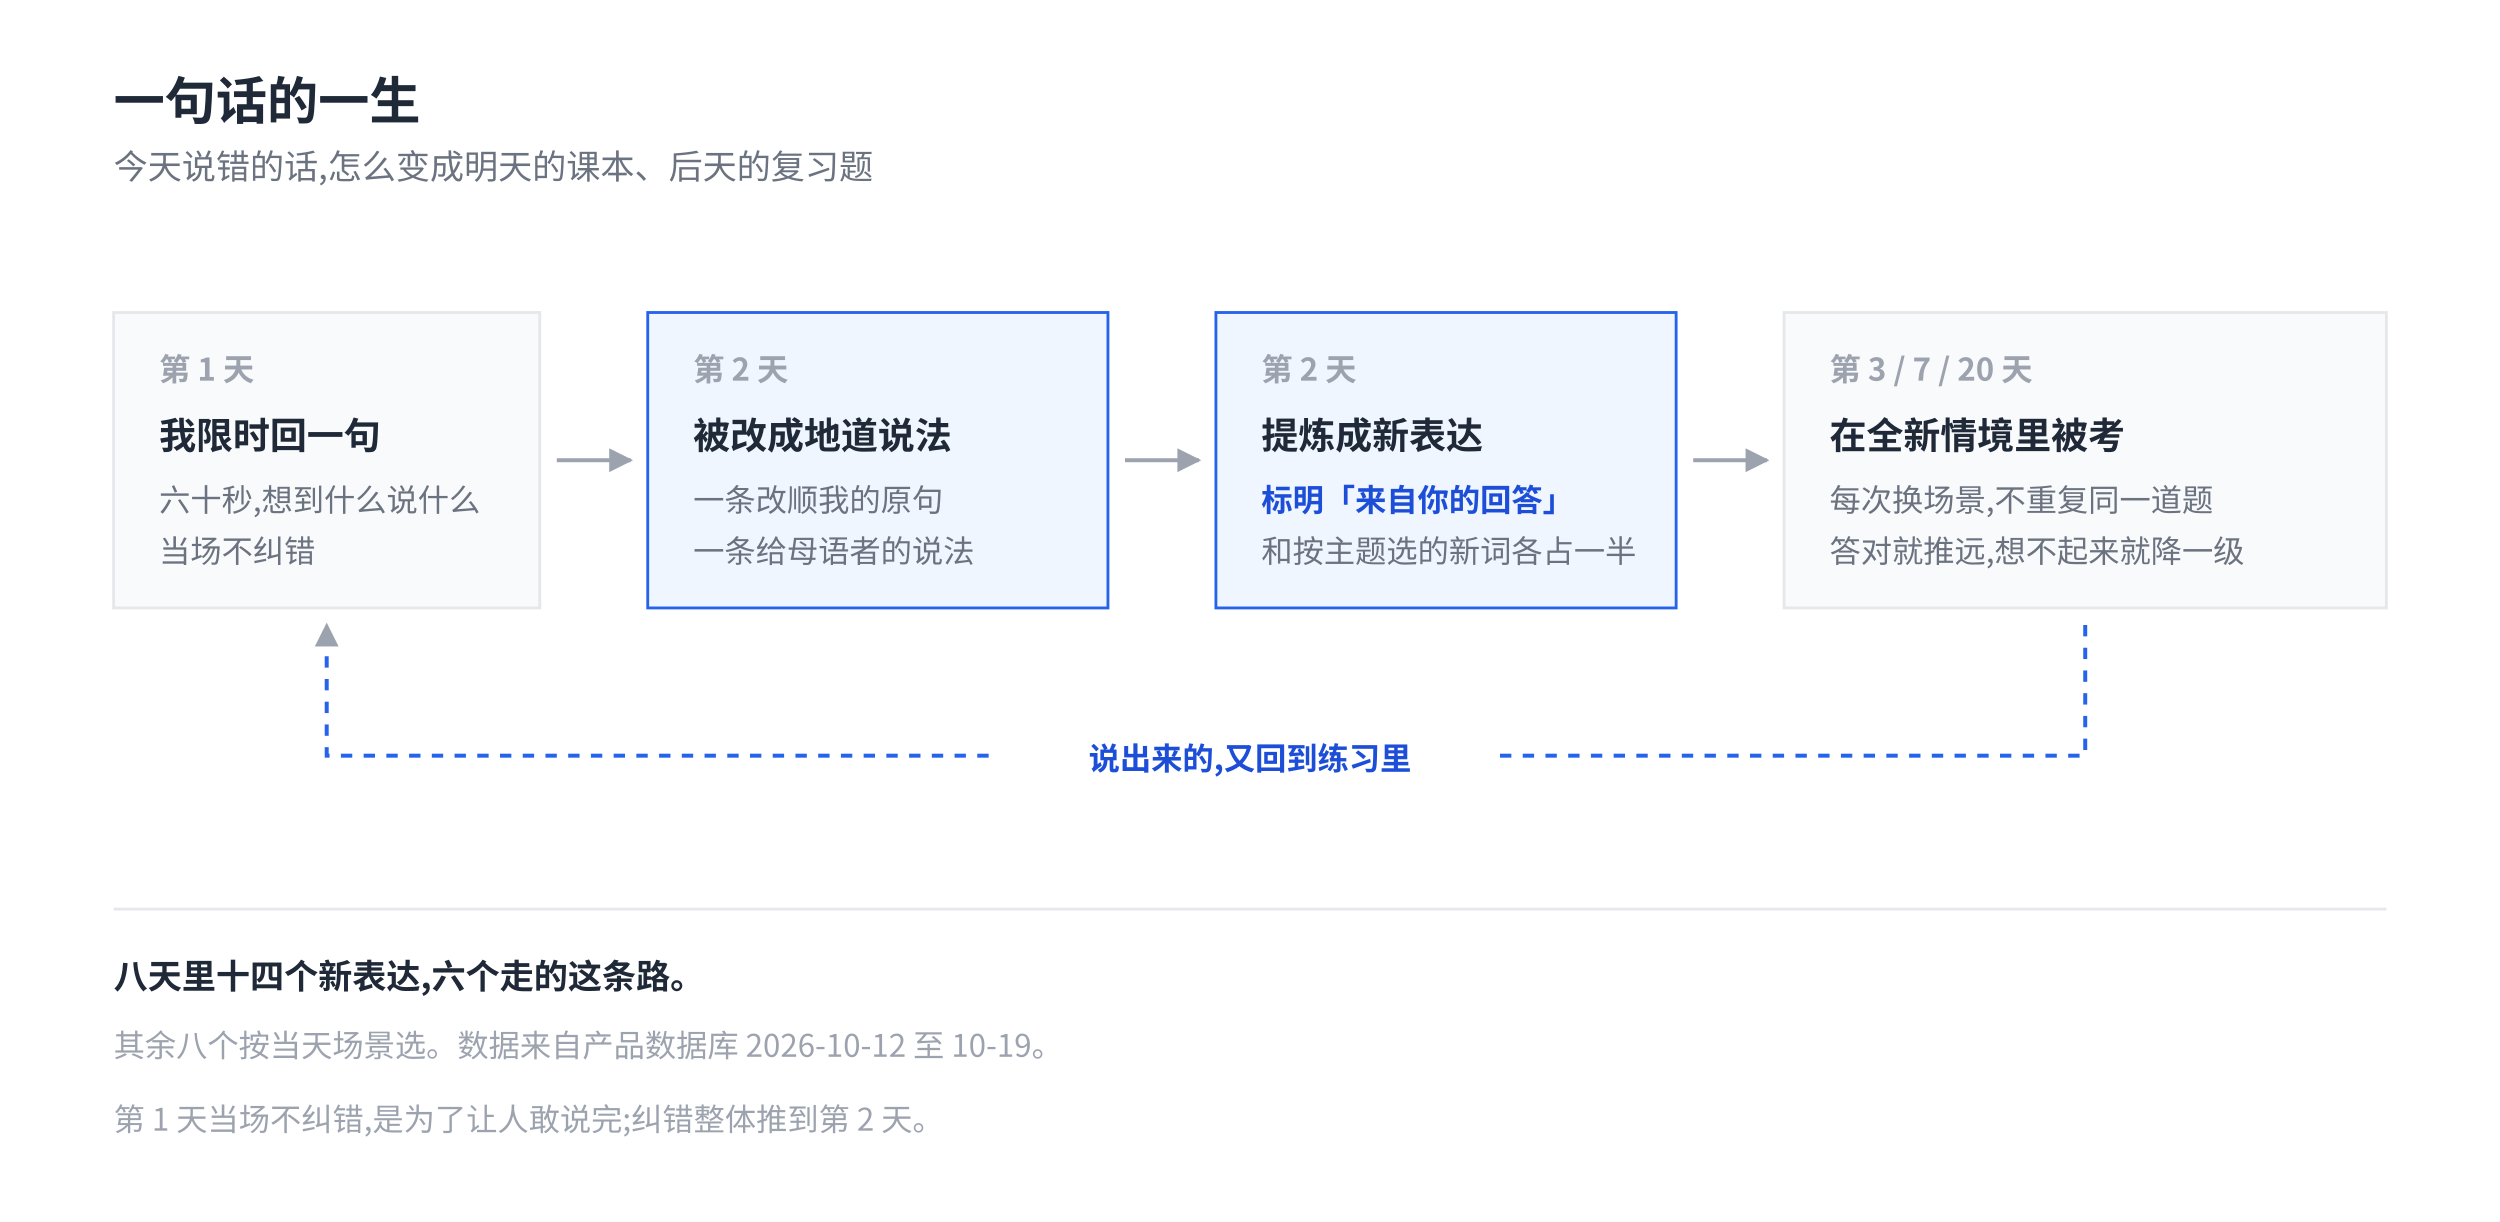
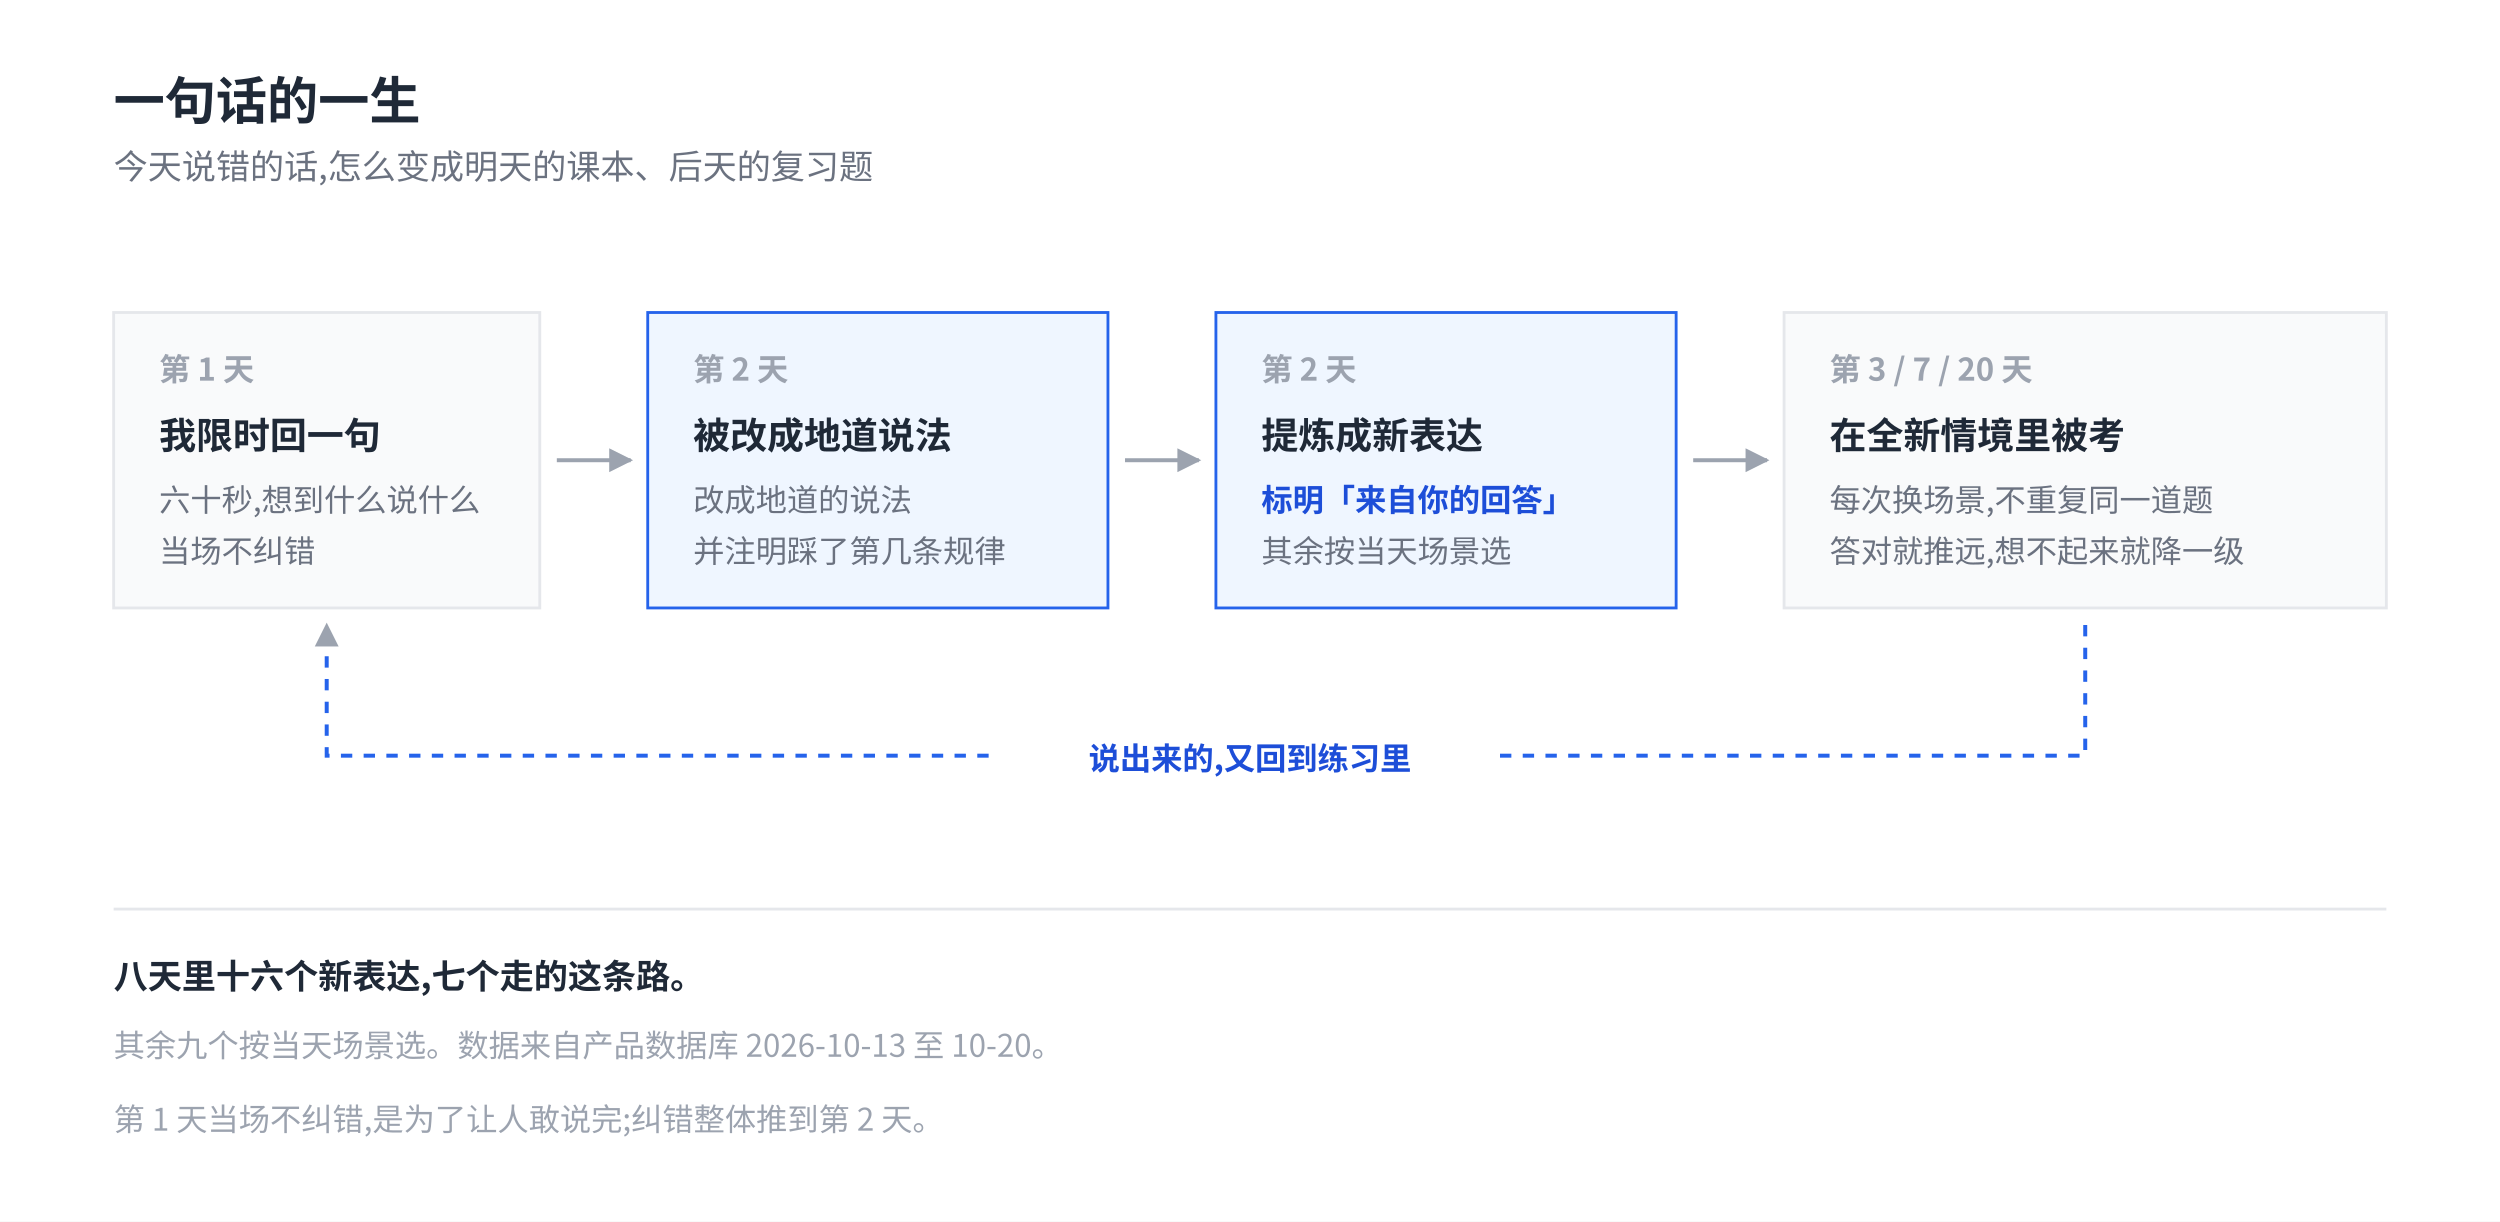
<svg xmlns="http://www.w3.org/2000/svg" viewBox="0 0 880 430" font-family="PingFang SC, Noto Sans CJK SC, Microsoft YaHei, sans-serif">
  <style>
    .title{font-size:18px;font-weight:700;fill:#1f2937}
    .sub{font-size:12px;fill:#6b7280}
    .day{font-size:11px;font-weight:700;fill:#9ca3af}
    .nt{font-size:13px;font-weight:700;fill:#1f2937}
    .nd{font-size:11px;fill:#6b7280}
    .acc{font-size:11px;font-weight:700;fill:#1d4ed8}
    .foot{font-size:12px;font-weight:700;fill:#1f2937}
    .fs{font-size:11px;fill:#9ca3af}
  </style>
  <defs>
    <marker id="a3" viewBox="0 0 10 10" refX="9" refY="5" markerWidth="6" markerHeight="6" orient="auto">
      <path d="M0 0 L10 5 L0 10 z" fill="#9ca3af" />
    </marker>
  </defs>
  <rect width="880" height="430" fill="#ffffff" />
  <text x="40" y="42" class="title">一句话的一生</text>
  <text x="40" y="63" class="sub">今天说错的话,怎么变成明天的课本、后天的复习题</text>
  <g>
    <rect x="40" y="110" width="150" height="104" fill="#f9fafb" stroke="#e5e7eb" />
    <text x="56" y="134" class="day">第 1 天</text>
    <text x="56" y="158" class="nt">我限时回一句</text>
    <text x="56" y="180" class="nd">六十秒,想到什么说什么</text>
    <text x="56" y="198" class="nd">当场不纠错</text>
  </g>
  <line x1="196" y1="162" x2="222" y2="162" stroke="#9ca3af" stroke-width="1.4" marker-end="url(#a3)" />
  <g>
    <rect x="228" y="110" width="162" height="104" fill="#eff6ff" stroke="#2563eb" />
    <text x="244" y="134" class="day">第 2 天</text>
    <text x="244" y="158" class="nt">被改成地道说法</text>
-     <text x="244" y="180" class="nd">一条改顺我的原句</text>
-     <text x="244" y="198" class="nd">一条给母语者的说法</text>
+     <text x="244" y="180" class="nd">改成地道的说法</text>
+     <text x="244" y="198" class="nd">并注明踩了第几条规律</text>
  </g>
  <line x1="396" y1="162" x2="422" y2="162" stroke="#9ca3af" stroke-width="1.4" marker-end="url(#a3)" />
  <g>
    <rect x="428" y="110" width="162" height="104" fill="#eff6ff" stroke="#2563eb" />
    <text x="444" y="134" class="day">第 2 天</text>
    <text x="444" y="158" class="nt">提炼成新表达</text>
    <text x="444" y="180" class="acc">标明「来自你的回答」</text>
-     <text x="444" y="198" class="nd">和按主题选的新词各占一半</text>
+     <text x="444" y="198" class="nd">其余按当天场景选</text>
  </g>
  <line x1="596" y1="162" x2="622" y2="162" stroke="#9ca3af" stroke-width="1.4" marker-end="url(#a3)" />
  <g>
    <rect x="628" y="110" width="212" height="104" fill="#f9fafb" stroke="#e5e7eb" />
    <text x="644" y="134" class="day">第 3 / 7 / 20 天</text>
    <text x="644" y="158" class="nt">在全新情境里被考</text>
    <text x="644" y="180" class="nd">每次换场景,不重复同一道题</text>
    <text x="644" y="198" class="nd">答对就推远,想不起来就降一级</text>
  </g>
  <path d="M734 220 L734 266 L115 266 L115 220" fill="none" stroke="#2563eb" stroke-width="1.4" stroke-dasharray="4 4" marker-end="url(#a3)" />
  <rect x="352" y="252" width="176" height="28" fill="#ffffff" />
  <text x="440" y="271" class="acc" text-anchor="middle">说出来的,又回到练习里</text>
  <line x1="40" y1="320" x2="840" y2="320" stroke="#e5e7eb" />
-   <text x="40" y="348" class="foot">八天里十四个新表达,六个走的这条路。</text>
-   <text x="40" y="372" class="fs">其余八个按当天场景选。数据来自产品数据库 2026-10-12 至 10-19。</text>
+   <text x="40" y="348" class="foot">八天里十六个新表达,七个走的这条路。</text>
+   <text x="40" y="372" class="fs">其余九个按当天场景选。数据来自产品数据库 2026-10-13 至 10-20。</text>
  <text x="40" y="398" class="fs">第 1 天当场不纠错,是为了让人敢说完;纠错整体推到第 2 天。</text>
</svg>
